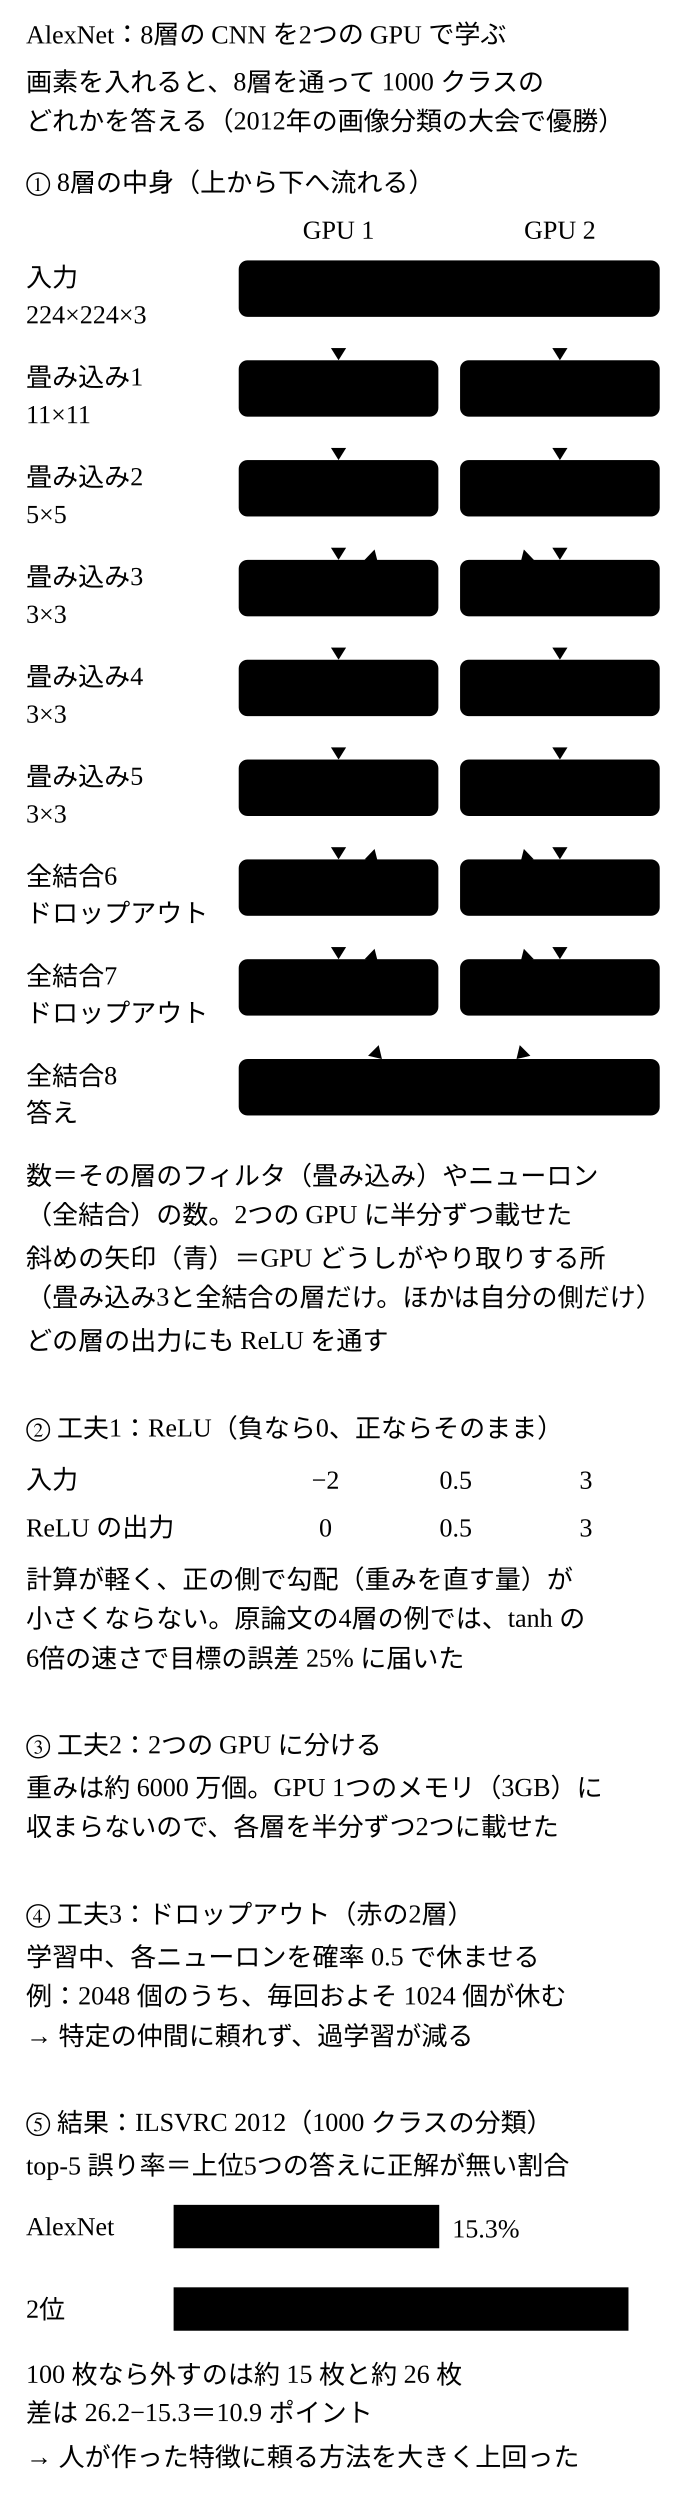
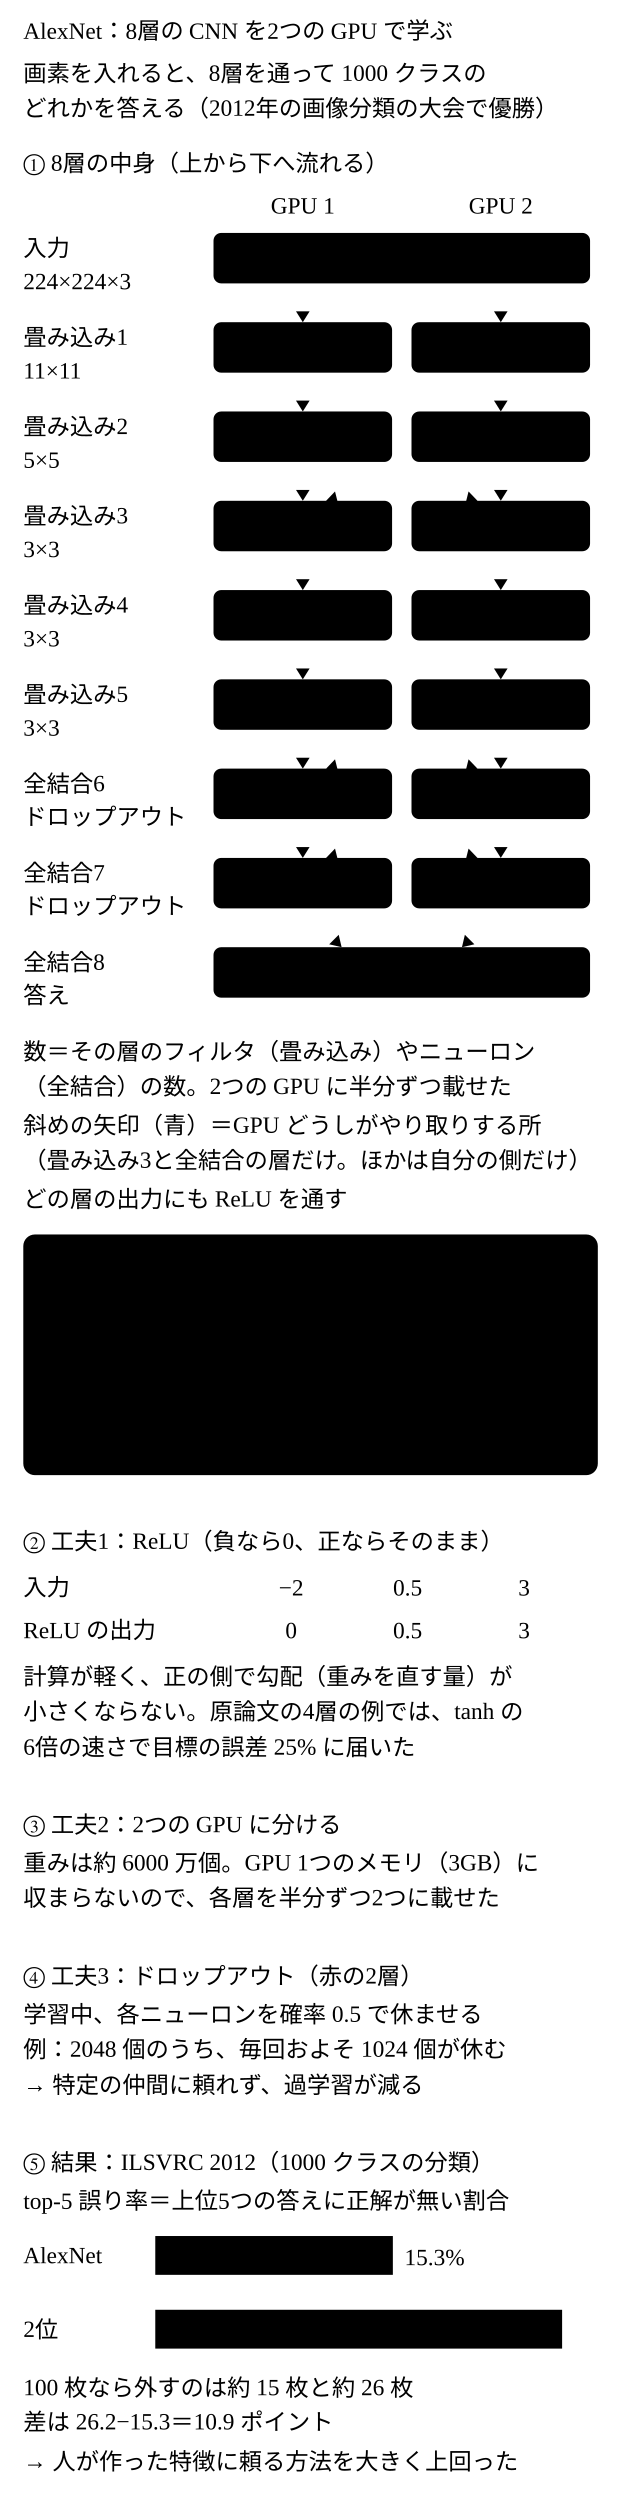
- <svg xmlns="http://www.w3.org/2000/svg" viewBox="0 0 320 1152" role="img" aria-labelledby="fig-g-alexnet-t fig-g-alexnet-d">
+ <svg xmlns="http://www.w3.org/2000/svg" viewBox="0 0 320 1288" role="img" aria-labelledby="fig-g-alexnet-t fig-g-alexnet-d">
  <text x="12" y="20" class="tb">AlexNet：8層の CNN を2つの GPU で学ぶ</text>
  <text x="12" y="42" class="tm">画素を入れると、8層を通って 1000 クラスの</text>
  <text x="12" y="60" class="tm">どれかを答える（2012年の画像分類の大会で優勝）</text>
  <text x="12" y="88" class="tb">① 8層の中身（上から下へ流れる）</text>
  <text x="156" y="110" class="tb ta" text-anchor="middle">GPU 1</text>
  <text x="258" y="110" class="tb ta" text-anchor="middle">GPU 2</text>
  <text x="12" y="132" class="tb">入力</text>
  <text x="12" y="149" class="tm">224×224×3</text>
  <rect x="110" y="120" width="194" height="26" class="fs sb" stroke-width="1.5" rx="4" />
  <text x="207" y="138" text-anchor="middle">画像の画素（縦×横×色3）</text>
  <text x="12" y="178" class="tb">畳み込み1</text>
  <text x="12" y="195" class="tm">11×11</text>
  <rect x="110" y="166" width="92" height="26" class="fas sa" stroke-width="1.5" rx="4" />
  <rect x="212" y="166" width="92" height="26" class="fas sa" stroke-width="1.5" rx="4" />
  <text x="156" y="184" text-anchor="middle">48 枚</text>
  <text x="258" y="184" text-anchor="middle">48 枚</text>
  <line x1="156" y1="146" x2="156.0" y2="160.4" class="l sm w1" />
  <polygon points="156,166 152.5,160.4 159.5,160.4" class="fm" />
  <line x1="258" y1="146" x2="258.0" y2="160.4" class="l sm w1" />
  <polygon points="258,166 254.5,160.4 261.5,160.4" class="fm" />
  <text x="12" y="224" class="tb">畳み込み2</text>
  <text x="12" y="241" class="tm">5×5</text>
  <rect x="110" y="212" width="92" height="26" class="fas sa" stroke-width="1.5" rx="4" />
  <rect x="212" y="212" width="92" height="26" class="fas sa" stroke-width="1.5" rx="4" />
  <text x="156" y="230" text-anchor="middle">128 枚</text>
  <text x="258" y="230" text-anchor="middle">128 枚</text>
  <line x1="156" y1="192" x2="156.0" y2="206.4" class="l sm w1" />
  <polygon points="156,212 152.5,206.4 159.5,206.4" class="fm" />
  <line x1="258" y1="192" x2="258.0" y2="206.4" class="l sm w1" />
  <polygon points="258,212 254.5,206.4 261.5,206.4" class="fm" />
  <text x="12" y="270" class="tb">畳み込み3</text>
  <text x="12" y="287" class="tm">3×3</text>
  <rect x="110" y="258" width="92" height="26" class="fas sa" stroke-width="1.5" rx="4" />
  <rect x="212" y="258" width="92" height="26" class="fas sa" stroke-width="1.5" rx="4" />
  <text x="156" y="276" text-anchor="middle">192 枚</text>
  <text x="258" y="276" text-anchor="middle">192 枚</text>
  <line x1="156" y1="238" x2="156.0" y2="252.4" class="l sm w1" />
  <polygon points="156,258 152.5,252.4 159.5,252.4" class="fm" />
  <line x1="258" y1="238" x2="258.0" y2="252.4" class="l sm w1" />
  <polygon points="258,258 254.5,252.4 261.5,252.4" class="fm" />
  <line x1="168" y1="238" x2="240.6" y2="256.6" class="l sa w1" />
  <polygon points="246,258 239.7,260.0 241.4,253.2" class="fa" />
  <line x1="246" y1="238" x2="173.4" y2="256.6" class="l sa w1" />
  <polygon points="168,258 172.6,253.2 174.3,260.0" class="fa" />
  <text x="12" y="316" class="tb">畳み込み4</text>
  <text x="12" y="333" class="tm">3×3</text>
  <rect x="110" y="304" width="92" height="26" class="fas sa" stroke-width="1.5" rx="4" />
  <rect x="212" y="304" width="92" height="26" class="fas sa" stroke-width="1.5" rx="4" />
  <text x="156" y="322" text-anchor="middle">192 枚</text>
  <text x="258" y="322" text-anchor="middle">192 枚</text>
  <line x1="156" y1="284" x2="156.0" y2="298.4" class="l sm w1" />
  <polygon points="156,304 152.5,298.4 159.5,298.4" class="fm" />
  <line x1="258" y1="284" x2="258.0" y2="298.4" class="l sm w1" />
  <polygon points="258,304 254.5,298.4 261.5,298.4" class="fm" />
  <text x="12" y="362" class="tb">畳み込み5</text>
  <text x="12" y="379" class="tm">3×3</text>
  <rect x="110" y="350" width="92" height="26" class="fas sa" stroke-width="1.5" rx="4" />
  <rect x="212" y="350" width="92" height="26" class="fas sa" stroke-width="1.5" rx="4" />
  <text x="156" y="368" text-anchor="middle">128 枚</text>
  <text x="258" y="368" text-anchor="middle">128 枚</text>
  <line x1="156" y1="330" x2="156.0" y2="344.4" class="l sm w1" />
  <polygon points="156,350 152.5,344.4 159.5,344.4" class="fm" />
  <line x1="258" y1="330" x2="258.0" y2="344.4" class="l sm w1" />
  <polygon points="258,350 254.5,344.4 261.5,344.4" class="fm" />
  <text x="12" y="408" class="tb">全結合6</text>
  <text x="12" y="425" class="tng">ドロップアウト</text>
  <rect x="110" y="396" width="92" height="26" class="fng sng" stroke-width="1.5" rx="4" />
  <rect x="212" y="396" width="92" height="26" class="fng sng" stroke-width="1.5" rx="4" />
  <text x="156" y="414" text-anchor="middle">2048 個</text>
  <text x="258" y="414" text-anchor="middle">2048 個</text>
  <line x1="156" y1="376" x2="156.0" y2="390.4" class="l sm w1" />
  <polygon points="156,396 152.5,390.4 159.5,390.4" class="fm" />
  <line x1="258" y1="376" x2="258.0" y2="390.4" class="l sm w1" />
  <polygon points="258,396 254.5,390.4 261.5,390.4" class="fm" />
  <line x1="168" y1="376" x2="240.6" y2="394.6" class="l sa w1" />
  <polygon points="246,396 239.7,398.0 241.4,391.2" class="fa" />
  <line x1="246" y1="376" x2="173.4" y2="394.6" class="l sa w1" />
  <polygon points="168,396 172.6,391.2 174.3,398.0" class="fa" />
  <text x="12" y="454" class="tb">全結合7</text>
  <text x="12" y="471" class="tng">ドロップアウト</text>
  <rect x="110" y="442" width="92" height="26" class="fng sng" stroke-width="1.5" rx="4" />
  <rect x="212" y="442" width="92" height="26" class="fng sng" stroke-width="1.5" rx="4" />
  <text x="156" y="460" text-anchor="middle">2048 個</text>
  <text x="258" y="460" text-anchor="middle">2048 個</text>
  <line x1="156" y1="422" x2="156.0" y2="436.4" class="l sm w1" />
  <polygon points="156,442 152.5,436.4 159.5,436.4" class="fm" />
  <line x1="258" y1="422" x2="258.0" y2="436.4" class="l sm w1" />
  <polygon points="258,442 254.5,436.4 261.5,436.4" class="fm" />
  <line x1="168" y1="422" x2="240.6" y2="440.6" class="l sa w1" />
  <polygon points="246,442 239.7,444.0 241.4,437.2" class="fa" />
  <line x1="246" y1="422" x2="173.4" y2="440.6" class="l sa w1" />
  <polygon points="168,442 172.6,437.2 174.3,444.0" class="fa" />
  <text x="12" y="500" class="tb">全結合8</text>
  <text x="12" y="517" class="tm">答え</text>
  <rect x="110" y="488" width="194" height="26" class="fs sb" stroke-width="1.5" rx="4" />
  <text x="207" y="506" text-anchor="middle">1000 クラスの確率</text>
  <line x1="156" y1="468" x2="172.0" y2="484.0" class="l sa w1" />
  <polygon points="176,488 169.6,486.5 174.5,481.6" class="fa" />
  <line x1="258" y1="468" x2="242.0" y2="484.0" class="l sa w1" />
  <polygon points="238,488 239.5,481.6 244.4,486.5" class="fa" />
  <text x="12" y="546" class="tm">数＝その層のフィルタ（畳み込み）やニューロン</text>
  <text x="12" y="564" class="tm">　（全結合）の数。2つの GPU に半分ずつ載せた</text>
  <text x="12" y="584" class="ta">斜めの矢印（青）＝GPU どうしがやり取りする所</text>
  <text x="12" y="602" class="tm">　（畳み込み3と全結合の層だけ。ほかは自分の側だけ）</text>
  <text x="12" y="622" class="tm">どの層の出力にも ReLU を通す</text>
-   <line x1="12" y1="638" x2="308" y2="638" class="l sb w1" />
-   <text x="12" y="662" class="tb">② 工夫1：ReLU（負なら0、正ならそのまま）</text>
-   <text x="12" y="686" class="tm">入力</text>
-   <text x="150" y="686" text-anchor="middle">−2</text>
-   <text x="210" y="686" text-anchor="middle">0.5</text>
-   <text x="270" y="686" text-anchor="middle">3</text>
-   <text x="12" y="708" class="tm">ReLU の出力</text>
-   <text x="150" y="708" class="tb ta" text-anchor="middle">0</text>
-   <text x="210" y="708" class="tb ta" text-anchor="middle">0.5</text>
-   <text x="270" y="708" class="tb ta" text-anchor="middle">3</text>
-   <text x="12" y="732" class="tm">計算が軽く、正の側で勾配（重みを直す量）が</text>
-   <text x="12" y="750" class="tm">小さくならない。原論文の4層の例では、tanh の</text>
-   <text x="12" y="768" class="tm">6倍の速さで目標の誤差 25% に届いた</text>
-   <line x1="12" y1="784" x2="308" y2="784" class="l sb w1" />
-   <text x="12" y="808" class="tb">③ 工夫2：2つの GPU に分ける</text>
-   <text x="12" y="828" class="tm">重みは約 6000 万個。GPU 1つのメモリ（3GB）に</text>
-   <text x="12" y="846" class="tm">収まらないので、各層を半分ずつ2つに載せた</text>
-   <line x1="12" y1="862" x2="308" y2="862" class="l sb w1" />
-   <text x="12" y="886" class="tng tb">④ 工夫3：ドロップアウト（赤の2層）</text>
-   <text x="12" y="906" class="tm">学習中、各ニューロンを確率 0.5 で休ませる</text>
-   <text x="12" y="924" class="tm">例：2048 個のうち、毎回およそ 1024 個が休む</text>
-   <text x="12" y="942" class="tm">→ 特定の仲間に頼れず、過学習が減る</text>
-   <line x1="12" y1="958" x2="308" y2="958" class="l sb w1" />
-   <text x="12" y="982" class="tb">⑤ 結果：ILSVRC 2012（1000 クラスの分類）</text>
-   <text x="12" y="1002" class="tm">top-5 誤り率＝上位5つの答えに正解が無い割合</text>
-   <text x="12" y="1030" class="tb tok">AlexNet</text>
-   <rect x="80" y="1016" width="122.4" height="20" class="fok sok" stroke-width="1.5" />
-   <text x="208.4" y="1031" class="tb tok">15.3%</text>
-   <text x="12" y="1068" class="tb">2位</text>
-   <rect x="80" y="1054" width="209.6" height="20" class="fs sb" stroke-width="1.5" />
-   <text x="283.6" y="1069" class="tb" text-anchor="end">26.2%</text>
-   <text x="12" y="1098" class="tm">100 枚なら外すのは約 15 枚と約 26 枚</text>
-   <text x="12" y="1116" class="tb ta">差は 26.2−15.3＝10.9 ポイント</text>
-   <text x="12" y="1136" class="tm">→ 人が作った特徴に頼る方法を大きく上回った</text>
+   <rect x="12" y="636" width="296" height="124" class="fs sb" stroke-width="1" rx="6" />
+   <text x="22" y="659" class="tb">言葉：フィルタ・ニューロン・重み</text>
+   <text x="22" y="677">フィルタ：画像の上をずらして当てる、</text>
+   <text x="22" y="695">　小さな重みの格子（例 11×11）</text>
+   <text x="22" y="713">ニューロン：入力に重みを掛けて足し、</text>
+   <text x="22" y="731">　1つの数を出す計算の単位</text>
+   <text x="22" y="749">重み：入力に掛ける、学習で決まる数</text>
+   <g transform="translate(0,136)">
+     <line x1="12" y1="638" x2="308" y2="638" class="l sb w1" />
+     <text x="12" y="662" class="tb">② 工夫1：ReLU（負なら0、正ならそのまま）</text>
+     <text x="12" y="686" class="tm">入力</text>
+     <text x="150" y="686" text-anchor="middle">−2</text>
+     <text x="210" y="686" text-anchor="middle">0.5</text>
+     <text x="270" y="686" text-anchor="middle">3</text>
+     <text x="12" y="708" class="tm">ReLU の出力</text>
+     <text x="150" y="708" class="tb ta" text-anchor="middle">0</text>
+     <text x="210" y="708" class="tb ta" text-anchor="middle">0.5</text>
+     <text x="270" y="708" class="tb ta" text-anchor="middle">3</text>
+     <text x="12" y="732" class="tm">計算が軽く、正の側で勾配（重みを直す量）が</text>
+     <text x="12" y="750" class="tm">小さくならない。原論文の4層の例では、tanh の</text>
+     <text x="12" y="768" class="tm">6倍の速さで目標の誤差 25% に届いた</text>
+     <line x1="12" y1="784" x2="308" y2="784" class="l sb w1" />
+     <text x="12" y="808" class="tb">③ 工夫2：2つの GPU に分ける</text>
+     <text x="12" y="828" class="tm">重みは約 6000 万個。GPU 1つのメモリ（3GB）に</text>
+     <text x="12" y="846" class="tm">収まらないので、各層を半分ずつ2つに載せた</text>
+     <line x1="12" y1="862" x2="308" y2="862" class="l sb w1" />
+     <text x="12" y="886" class="tng tb">④ 工夫3：ドロップアウト（赤の2層）</text>
+     <text x="12" y="906" class="tm">学習中、各ニューロンを確率 0.5 で休ませる</text>
+     <text x="12" y="924" class="tm">例：2048 個のうち、毎回およそ 1024 個が休む</text>
+     <text x="12" y="942" class="tm">→ 特定の仲間に頼れず、過学習が減る</text>
+     <line x1="12" y1="958" x2="308" y2="958" class="l sb w1" />
+     <text x="12" y="982" class="tb">⑤ 結果：ILSVRC 2012（1000 クラスの分類）</text>
+     <text x="12" y="1002" class="tm">top-5 誤り率＝上位5つの答えに正解が無い割合</text>
+     <text x="12" y="1030" class="tb tok">AlexNet</text>
+     <rect x="80" y="1016" width="122.4" height="20" class="fok sok" stroke-width="1.5" />
+     <text x="208.4" y="1031" class="tb tok">15.3%</text>
+     <text x="12" y="1068" class="tb">2位</text>
+     <rect x="80" y="1054" width="209.6" height="20" class="fs sb" stroke-width="1.5" />
+     <text x="283.6" y="1069" class="tb" text-anchor="end">26.2%</text>
+     <text x="12" y="1098" class="tm">100 枚なら外すのは約 15 枚と約 26 枚</text>
+     <text x="12" y="1116" class="tb ta">差は 26.2−15.3＝10.9 ポイント</text>
+     <text x="12" y="1136" class="tm">→ 人が作った特徴に頼る方法を大きく上回った</text>
+   </g>
</svg>
